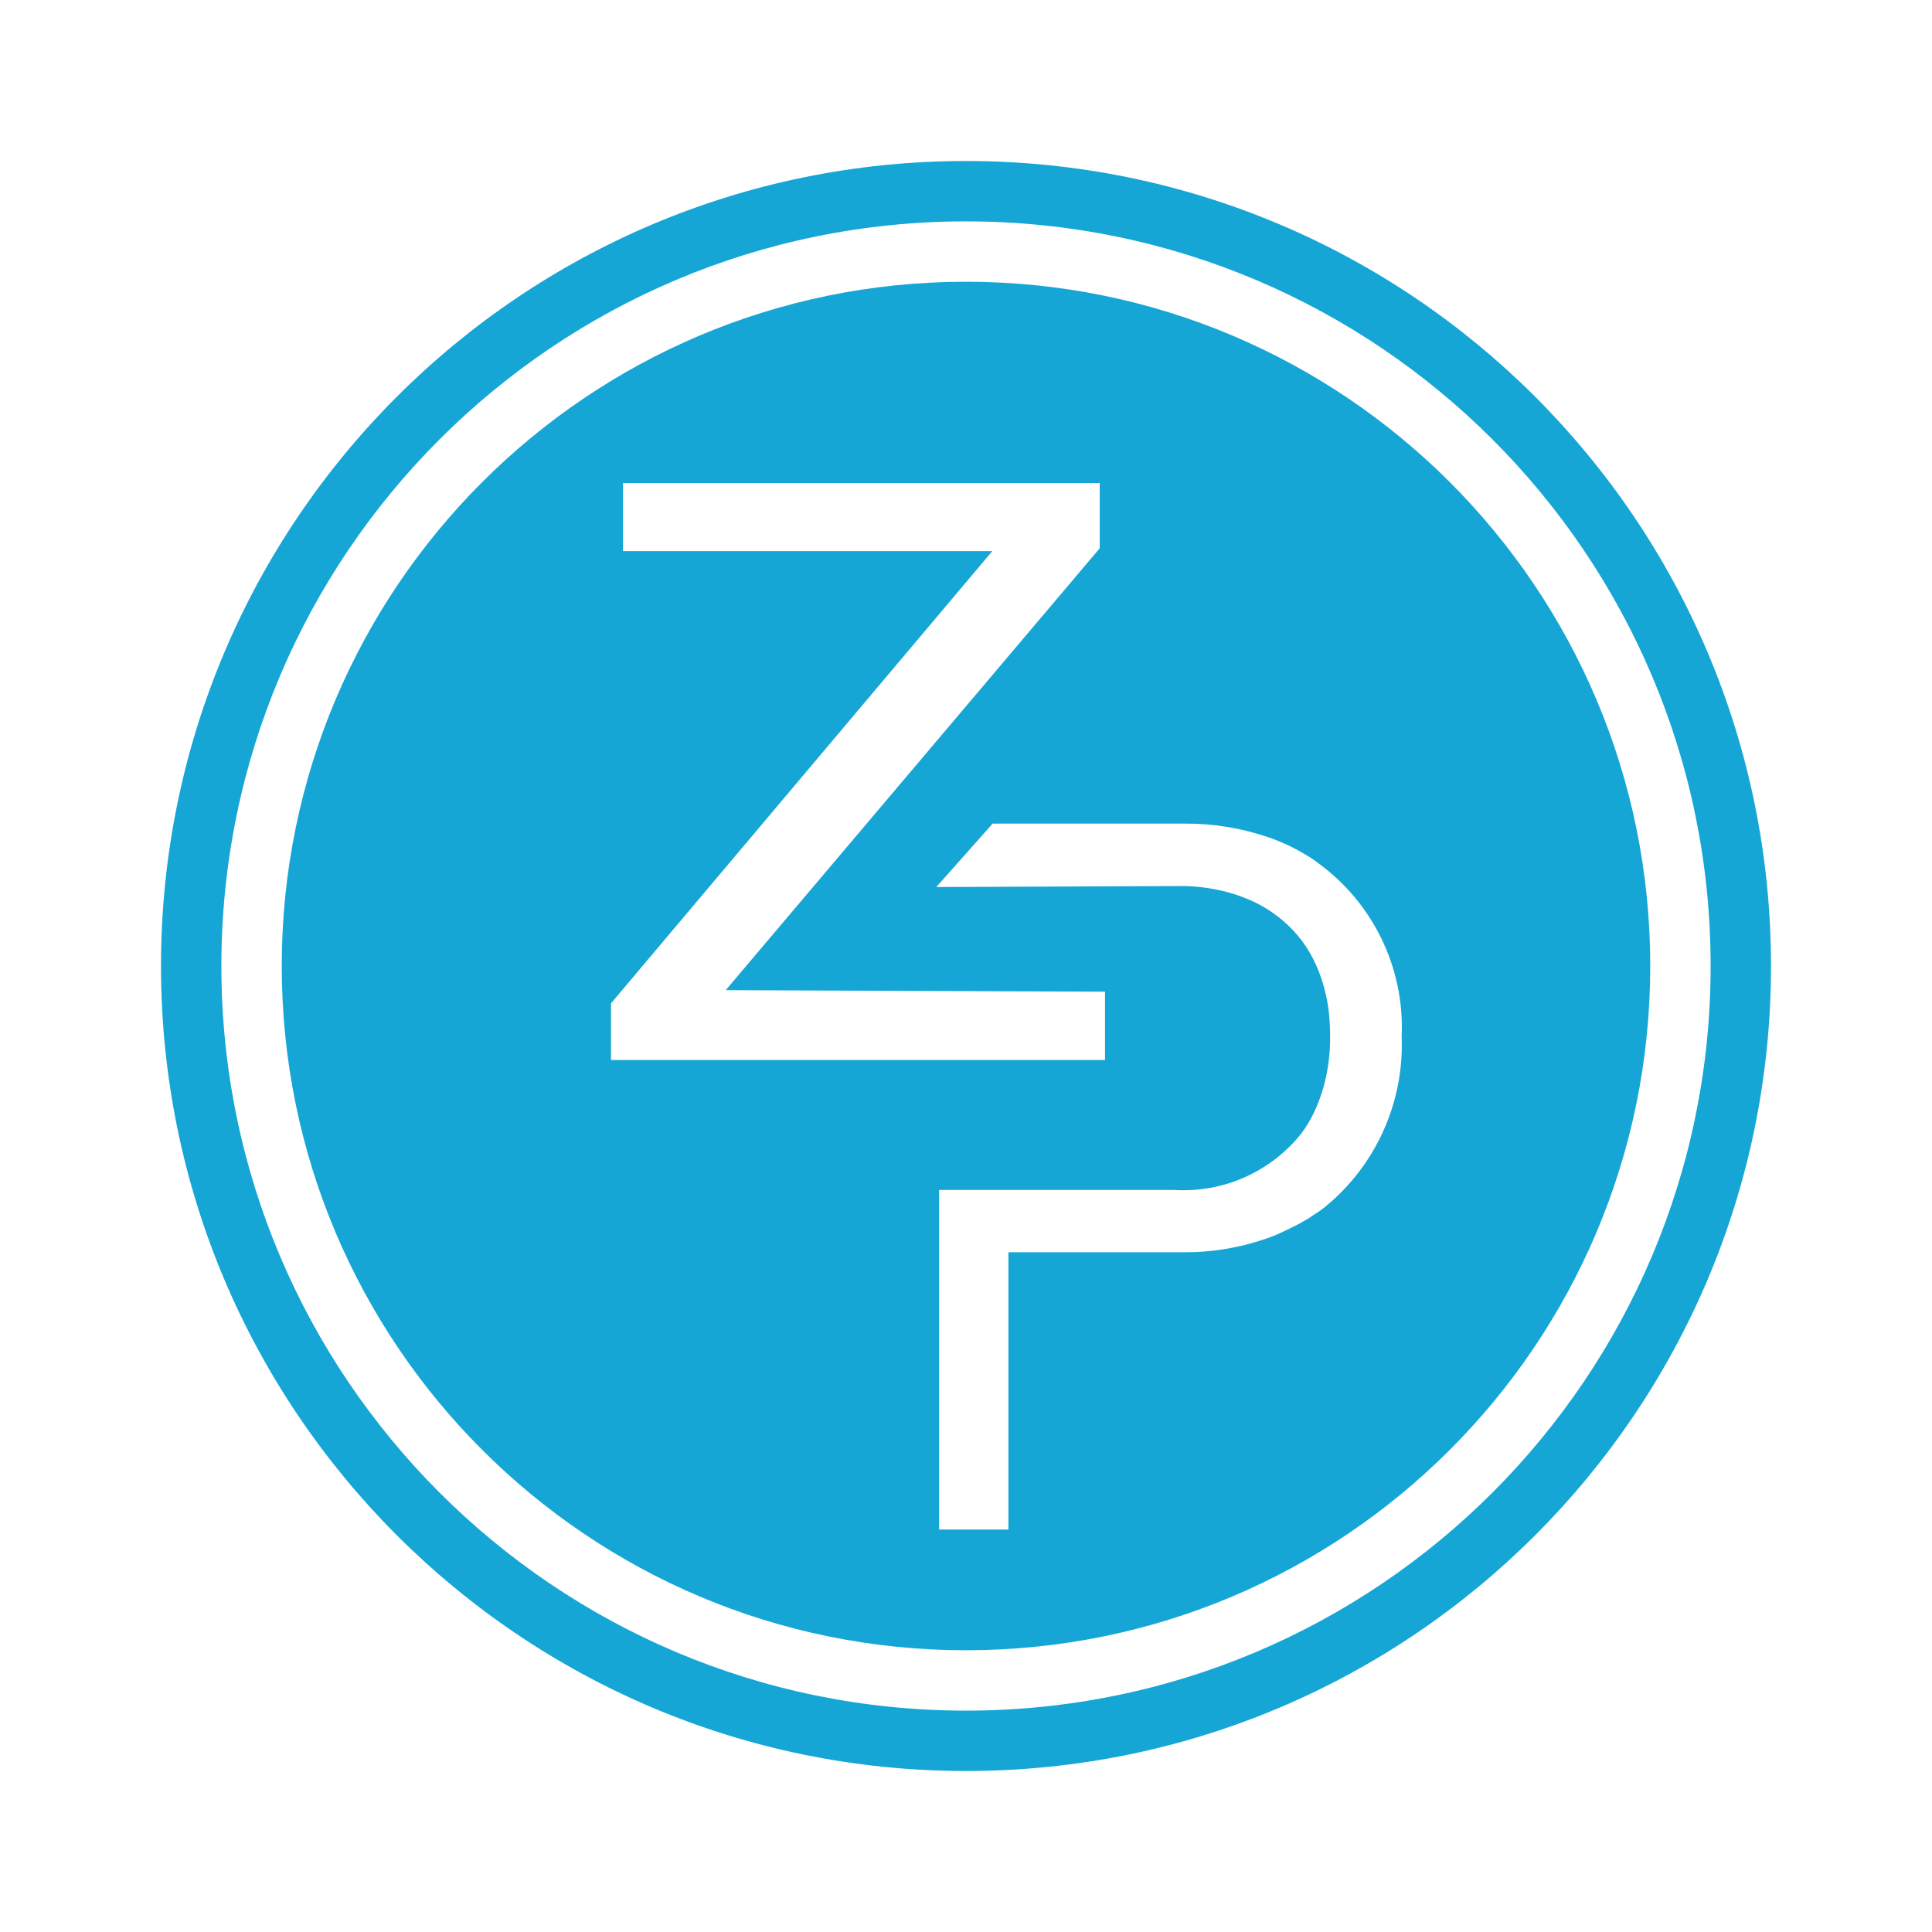
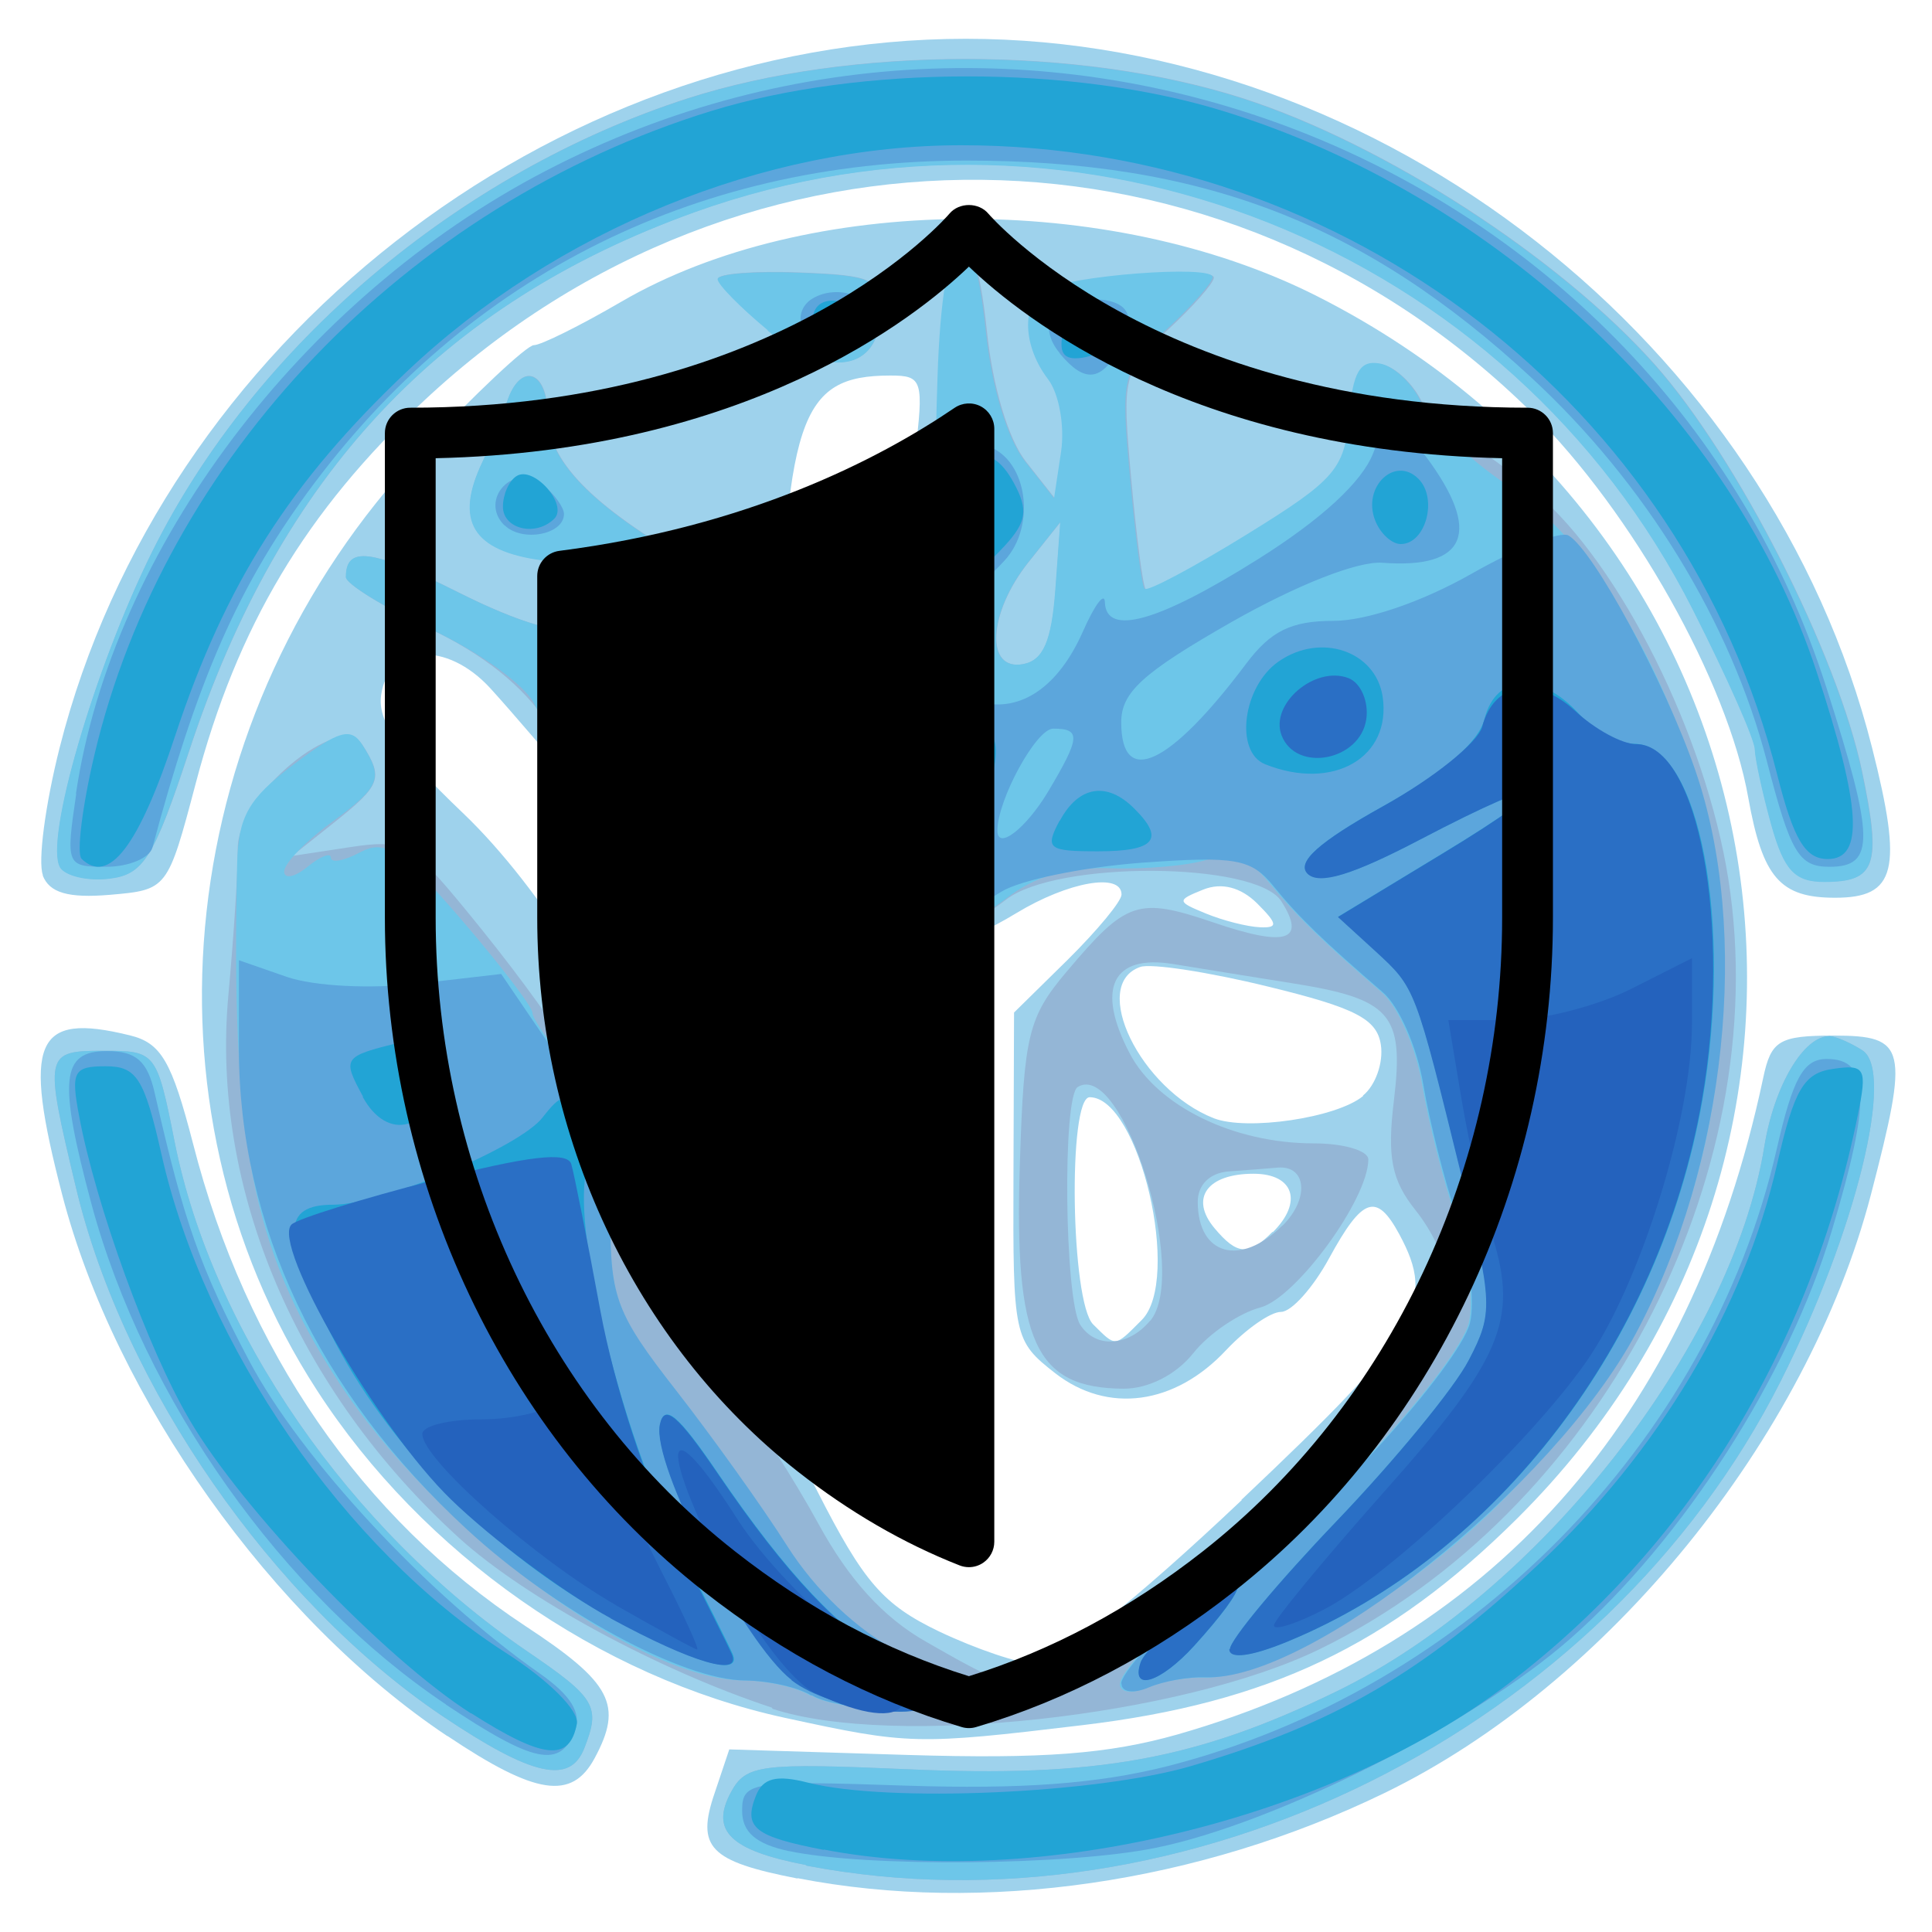
- <svg xmlns="http://www.w3.org/2000/svg" id="ic_ztup" width="24" height="24" viewBox="0 0 24 24">
-   <defs>
-     <style type="text/css">
-             .cls-1{fill:#16a6d6}.cls-2{fill:none}
-         </style>
-   </defs>
-   <g id="Group_8933" data-name="Group 8933">
-     <g id="Group_8932" data-name="Group 8932">
-       <path id="Path_18926" d="M12 2a10 10 0 1 0 10 10A10 10 0 0 0 12 2zm0 19.25A9.25 9.25 0 1 1 21.25 12 9.25 9.25 0 0 1 12 21.25z" class="cls-1" data-name="Path 18926" />
-       <path id="Path_18927" d="M12 3.5a8.5 8.5 0 1 0 8.5 8.5A8.5 8.5 0 0 0 12 3.5zm-4.41 8.964l4.737-5.618H7.739V6h5.922v.811L9.015 12.3l4.712.019v.849H7.59zm8.876 2.524a1.15 1.15 0 0 1-.142.1c-.013.01-.029.019-.041.029s-.045.028-.067.041a1.941 1.941 0 0 1-.19.1.824.824 0 0 1-.085.041.858.858 0 0 1-.092.042c-.041.019-.082.031-.124.047a3.062 3.062 0 0 1-1.026.168h-2.172V19h-.861v-4.218h2.923a1.868 1.868 0 0 0 1.58-.706 1.515 1.515 0 0 0 .142-.232 1.921 1.921 0 0 0 .133-.351 2.246 2.246 0 0 0 .079-.621 2.743 2.743 0 0 0-.018-.32 2.027 2.027 0 0 0-.118-.472.762.762 0 0 0-.035-.085 1.535 1.535 0 0 0-.418-.561 1.526 1.526 0 0 0-.212-.152.831.831 0 0 0-.076-.044 1.432 1.432 0 0 0-.164-.076l-.082-.032a1.909 1.909 0 0 0-.275-.076l-.1-.019a2.288 2.288 0 0 0-.307-.028h-.107l-2.98.012.7-.788h2.382a3.149 3.149 0 0 1 1.026.164c.041.013.082.029.123.045.06.025.121.05.178.079.076.038.148.079.221.123.035.023.07.045.1.07a2.523 2.523 0 0 1 1.051 2.166 2.6 2.6 0 0 1-.946 2.11z" class="cls-1" data-name="Path 18927" />
+ <svg xmlns="http://www.w3.org/2000/svg" width="25" height="25" version="1.1" viewBox="0 0 6.615 6.615">
+   <g transform="translate(165.92 -4.7452)">
+     <g stroke-width=".053">
+       <path d="m-163.19 11.177c-0.301-0.059-0.347-0.106-0.283-0.293l0.05-0.149 0.611 0.019c0.463 0.014 0.686-0.003 0.923-0.07 1.07-0.306 1.758-1.077 2.006-2.248 0.027-0.128 0.054-0.145 0.242-0.145 0.249 0 0.258 0.04 0.127 0.544-0.218 0.836-0.903 1.679-1.665 2.049-0.636 0.309-1.373 0.416-2.01 0.292zm-1.199-0.488c-0.598-0.399-1.137-1.157-1.318-1.853-0.137-0.527-0.095-0.626 0.231-0.546 0.108 0.026 0.144 0.089 0.217 0.371 0.181 0.707 0.578 1.282 1.137 1.651 0.297 0.195 0.336 0.271 0.238 0.453-0.078 0.145-0.201 0.127-0.504-0.076zm1.157-0.062c-0.636-0.138-1.24-0.561-1.603-1.122-0.636-0.983-0.489-2.317 0.353-3.211 0.19-0.202 0.366-0.367 0.39-0.367s0.159-0.067 0.298-0.148c0.635-0.371 1.671-0.38 2.383-0.02 1.636 0.827 1.975 2.907 0.683 4.188-0.437 0.433-0.849 0.629-1.486 0.705-0.567 0.068-0.595 0.067-1.018-0.025zm1.562-0.746c0.611-0.578 0.668-0.674 0.541-0.91-0.078-0.144-0.126-0.127-0.24 0.082-0.055 0.101-0.129 0.184-0.165 0.184-0.036 0-0.12 0.059-0.187 0.13-0.176 0.189-0.406 0.22-0.586 0.08-0.142-0.111-0.145-0.125-0.143-0.674l2e-3 -0.561 0.184-0.181c0.101-0.1 0.184-0.2 0.184-0.223 0-0.076-0.182-0.044-0.359 0.063-0.382 0.231-0.464 0.091-0.417-0.707 0.019-0.319 0.049-0.705 0.068-0.857 0.032-0.26 0.027-0.276-0.083-0.276-0.314 0-0.362 0.146-0.384 1.163-0.018 0.855-0.125 0.926-0.578 0.384-0.158-0.19-0.342-0.404-0.408-0.476-0.15-0.164-0.349-0.151-0.374 0.023-0.013 0.09 0.059 0.193 0.279 0.403 0.274 0.261 0.558 0.727 0.56 0.921 4.3e-4 0.043 0.033 0.14 0.072 0.214 0.039 0.074 0.088 0.204 0.109 0.289 0.021 0.085 0.094 0.239 0.162 0.342 0.068 0.103 0.209 0.354 0.312 0.558 0.158 0.31 0.224 0.387 0.416 0.479 0.126 0.06 0.276 0.111 0.334 0.112 0.064 0.001 0.341-0.219 0.703-0.562zm-0.341-0.616c0.138-0.137-8e-3 -0.763-0.178-0.763-0.075 0-0.065 0.702 0.012 0.778 0.079 0.078 0.072 0.079 0.166-0.015zm0.449-0.301c0.104-0.103 0.072-0.2-0.066-0.2-0.159 0-0.219 0.084-0.134 0.186 0.078 0.093 0.117 0.096 0.199 0.013zm0.309-0.468c0.043-0.035 0.07-0.113 0.061-0.173-0.013-0.089-0.087-0.127-0.387-0.2-0.204-0.05-0.401-0.08-0.437-0.067-0.174 0.061 9e-5 0.419 0.252 0.518 0.113 0.044 0.42-0.001 0.511-0.076zm-0.363-0.658c-0.056-0.055-0.121-0.072-0.184-0.047-0.092 0.037-0.091 0.041 9e-3 0.082 0.058 0.024 0.141 0.045 0.184 0.047 0.064 3e-3 0.062-0.011-9e-3 -0.082zm-4.157-0.096c-0.018-0.046 8e-3 -0.242 0.057-0.436 0.351-1.387 1.682-2.428 3.103-2.428 1.421 0 2.752 1.041 3.103 2.428 0.106 0.418 0.082 0.513-0.127 0.513-0.188 0-0.248-0.069-0.297-0.342-0.07-0.397-0.397-0.978-0.74-1.318-1.059-1.048-2.699-1.066-3.793-0.043-0.406 0.38-0.641 0.773-0.783 1.312-0.096 0.363-0.097 0.364-0.294 0.381-0.143 0.012-0.207-7e-3 -0.23-0.067z" fill="#9ed2ec" />
+       <path d="m-163.16 11.131c-0.26-0.05-0.329-0.117-0.257-0.25 0.051-0.094 0.101-0.1 0.605-0.078 0.648 0.029 0.988-0.033 1.467-0.266 0.693-0.337 1.355-1.18 1.466-1.867 0.034-0.208 0.135-0.379 0.224-0.377 0.02 4.51e-4 0.07 0.022 0.111 0.048 0.114 0.071-0.022 0.623-0.279 1.133-0.603 1.196-2.035 1.908-3.336 1.659zm-1.245-0.51c-0.582-0.392-1.093-1.129-1.255-1.81-0.11-0.461-0.108-0.468 0.097-0.468 0.176 0 0.18 0.005 0.241 0.312 0.129 0.649 0.599 1.329 1.204 1.742 0.238 0.162 0.255 0.19 0.199 0.333-0.049 0.127-0.179 0.097-0.486-0.109zm1.128-0.029c-0.389-0.128-0.844-0.375-1.07-0.58-0.558-0.507-0.852-1.199-0.791-1.86 0.018-0.198 0.033-0.423 0.032-0.501-1e-3 -0.184 0.351-0.475 0.428-0.354 0.071 0.112 0.063 0.136-0.096 0.263l-0.146 0.116 0.197-0.03c0.184-0.028 0.21-0.014 0.399 0.216 0.294 0.358 0.479 0.646 0.52 0.811 0.02 0.08 0.056 0.158 0.081 0.173 0.025 0.015 0.072 0.128 0.104 0.249 0.032 0.122 0.124 0.304 0.204 0.405s0.214 0.31 0.298 0.464c0.104 0.19 0.221 0.319 0.367 0.402 0.413 0.235 0.396 0.24 0.991-0.313 0.555-0.516 0.788-0.796 0.788-0.949 0-0.048-0.046-0.145-0.103-0.216-0.082-0.103-0.097-0.182-0.073-0.378 0.035-0.294-0.011-0.345-0.353-0.399-0.131-0.021-0.313-0.05-0.403-0.065-0.208-0.034-0.266 0.083-0.149 0.306 0.094 0.18 0.355 0.308 0.63 0.308 0.103 0 0.187 0.025 0.187 0.055 0 0.136-0.248 0.475-0.37 0.507-0.072 0.019-0.176 0.089-0.229 0.156-0.059 0.074-0.153 0.122-0.239 0.122-0.303-0.002-0.375-0.159-0.355-0.773 0.014-0.439 0.029-0.5 0.161-0.656 0.204-0.242 0.243-0.255 0.5-0.168 0.251 0.086 0.321 0.064 0.234-0.072-0.086-0.136-0.77-0.14-0.943-0.005-0.131 0.102-0.239 0.128-0.247 0.06-2e-3 -0.022-1e-3 -0.193 2e-3 -0.381 0.011-0.591 0.011-0.705 6e-3 -0.867-3e-3 -0.087 9.5e-4 -0.357 9e-3 -0.6 0.017-0.536 0.115-0.631 0.165-0.16 0.02 0.193 0.074 0.372 0.134 0.448l0.1 0.127 0.024-0.159c0.013-0.088-7e-3 -0.2-0.045-0.249-0.086-0.113-0.091-0.256-0.011-0.305 0.08-0.049 0.575-0.087 0.575-0.044 0 0.018-0.071 0.099-0.158 0.179-0.153 0.142-0.157 0.156-0.125 0.507 0.018 0.199 0.04 0.37 0.05 0.381 9e-3 0.011 0.167-0.073 0.35-0.186 0.303-0.187 0.335-0.224 0.35-0.404 0.013-0.152 0.037-0.194 0.106-0.181 0.049 0.009 0.113 0.07 0.142 0.135 0.029 0.065 0.078 0.118 0.11 0.118 0.032 0 0.156 0.084 0.277 0.187 0.291 0.247 0.583 0.834 0.66 1.325 0.16 1.022-0.45 2.171-1.398 2.634-0.475 0.232-1.465 0.34-1.875 0.205zm1.295-1.324c0.135-0.161-0.093-0.896-0.248-0.801-0.053 0.032-0.045 0.727 8e-3 0.813 0.052 0.083 0.165 0.077 0.24-0.013zm0.453-0.326c0.093-0.092 0.083-0.207-0.016-0.199-0.034 0.003-0.11 0.009-0.168 0.013-0.065 0.005-0.106 0.046-0.106 0.104 0 0.183 0.146 0.224 0.29 0.081zm-0.777-2.174 0.017-0.235-0.11 0.138c-0.138 0.174-0.148 0.373-0.017 0.348 0.069-0.013 0.097-0.079 0.11-0.252zm-1.284 0.988c-0.046-0.066-0.085-0.144-0.085-0.174 0-0.03-0.054-0.078-0.119-0.107-0.066-0.029-0.177-0.141-0.248-0.249-0.085-0.131-0.224-0.242-0.411-0.33-0.155-0.073-0.282-0.151-0.282-0.175 0-0.108 0.089-0.096 0.384 0.052 0.213 0.107 0.36 0.149 0.445 0.128 0.282-0.07 0.553 0.28 0.534 0.689-0.013 0.279-0.095 0.341-0.219 0.166zm-2.123-0.041c-0.056-0.089 0.117-0.682 0.314-1.08 0.351-0.708 1.05-1.3 1.833-1.553 0.559-0.18 1.344-0.18 1.903 0 0.481 0.155 1.081 0.543 1.409 0.911 0.283 0.318 0.626 0.992 0.71 1.394 0.067 0.321 0.048 0.377-0.129 0.377-0.101 0-0.138-0.039-0.182-0.197-0.03-0.108-0.055-0.224-0.056-0.257-1e-4 -0.033-0.095-0.247-0.211-0.476-0.63-1.248-2.104-1.835-3.419-1.363-0.87 0.313-1.419 0.898-1.731 1.845-0.121 0.367-0.156 0.423-0.273 0.437-0.074 0.009-0.15-0.009-0.169-0.039zm2.074-0.884c-0.112-0.076-0.302-0.152-0.423-0.168-0.24-0.032-0.302-0.135-0.205-0.338 0.029-0.061 0.067-0.153 0.083-0.203 0.045-0.139 0.139-0.11 0.139 0.042 0 0.157 0.149 0.311 0.493 0.509 0.137 0.079 0.249 0.179 0.249 0.223 0 0.114-0.102 0.095-0.336-0.065zm0.349-0.956c-0.094-0.078-0.172-0.157-0.172-0.175 0-0.018 0.125-0.028 0.278-0.022 0.255 0.01 0.278 0.021 0.278 0.136 0 0.201-0.181 0.23-0.385 0.062z" fill="#94b6d6" />
+       <path d="m-163.16 11.131c-0.26-0.05-0.329-0.117-0.257-0.25 0.051-0.094 0.101-0.1 0.605-0.078 0.648 0.029 0.988-0.033 1.467-0.266 0.693-0.337 1.355-1.18 1.466-1.867 0.034-0.208 0.135-0.379 0.224-0.377 0.02 4.51e-4 0.07 0.022 0.111 0.048 0.114 0.071-0.022 0.623-0.279 1.133-0.603 1.196-2.035 1.908-3.336 1.659zm-1.245-0.51c-0.582-0.392-1.093-1.129-1.255-1.81-0.11-0.461-0.108-0.468 0.097-0.468 0.176 0 0.18 0.005 0.241 0.312 0.129 0.649 0.599 1.329 1.204 1.742 0.238 0.162 0.255 0.19 0.199 0.333-0.049 0.127-0.179 0.097-0.486-0.109zm1.26-0.07c-0.044-0.028-0.146-0.051-0.227-0.052-0.365-2e-3 -1.059-0.515-1.394-1.03-0.292-0.449-0.364-0.824-0.342-1.768 4e-3 -0.16 0.039-0.222 0.193-0.338 0.156-0.118 0.197-0.129 0.236-0.067 0.073 0.115 0.062 0.142-0.109 0.267-0.087 0.064-0.159 0.139-0.159 0.166 0 0.027 0.036 0.02 0.08-0.016s0.08-0.05 0.08-0.031 0.045 0.011 0.101-0.019c0.085-0.045 0.138-0.01 0.345 0.23 0.134 0.156 0.244 0.3 0.244 0.32 0 0.02 0.06 0.107 0.133 0.193 0.11 0.13 0.133 0.211 0.133 0.484 0 0.306 0.015 0.348 0.225 0.617 0.124 0.159 0.295 0.398 0.38 0.532 0.097 0.153 0.24 0.289 0.384 0.364 0.126 0.066 0.23 0.139 0.23 0.16 0 0.058-0.437 0.047-0.53-0.013zm1.06-0.041c0-0.07 0.489-0.537 0.562-0.537 0.094-4.5e-5 0.596-0.554 0.632-0.698 0.018-0.072-2e-3 -0.234-0.044-0.36-0.043-0.126-0.095-0.332-0.116-0.458-0.021-0.126-0.083-0.268-0.139-0.315-0.206-0.177-0.288-0.258-0.383-0.373-0.071-0.087-0.127-0.108-0.212-0.081-0.064 0.021-0.213 0.034-0.332 0.03-0.148-0.005-0.261 0.027-0.357 0.103-0.078 0.061-0.164 0.096-0.192 0.079-0.048-0.029-0.068-0.285-0.05-0.633 8e-3 -0.157 7e-3 -0.329-3e-3 -0.631-3e-3 -0.087 9.6e-4 -0.357 9e-3 -0.6 0.017-0.536 0.115-0.631 0.165-0.16 0.02 0.193 0.074 0.372 0.134 0.448l0.1 0.127 0.024-0.159c0.013-0.088-7e-3 -0.2-0.045-0.249-0.086-0.113-0.091-0.256-0.011-0.305 0.08-0.049 0.575-0.087 0.575-0.044 0 0.018-0.071 0.099-0.158 0.179-0.153 0.142-0.157 0.156-0.125 0.507 0.018 0.199 0.04 0.37 0.05 0.381 9e-3 0.011 0.167-0.073 0.35-0.186 0.303-0.187 0.335-0.224 0.35-0.404 0.013-0.152 0.037-0.194 0.106-0.181 0.049 0.009 0.113 0.07 0.142 0.135 0.029 0.065 0.16 0.191 0.292 0.28 0.417 0.282 0.742 1.003 0.742 1.647 0 0.741-0.245 1.325-0.774 1.848-0.319 0.315-0.801 0.597-1.006 0.589-0.056-0.002-0.143 0.013-0.194 0.035-0.052 0.022-0.093 0.016-0.093-0.013zm-0.222-3.742 0.017-0.235-0.11 0.138c-0.138 0.174-0.148 0.373-0.017 0.348 0.069-0.013 0.097-0.079 0.11-0.252zm-1.251 1.04c-0.083-0.083-0.086-0.272-3e-3 -0.222 0.038 0.023 0.047 0.014 0.023-0.023-0.021-0.033-0.092-0.061-0.158-0.061-0.123 0-0.292-0.149-0.397-0.351-0.033-0.063-0.191-0.176-0.351-0.251-0.16-0.075-0.292-0.156-0.292-0.179 0-0.108 0.089-0.096 0.384 0.052 0.213 0.107 0.36 0.149 0.445 0.128 0.282-0.07 0.553 0.28 0.534 0.689-0.012 0.254-0.075 0.328-0.186 0.218zm-2.156-0.092c-0.056-0.089 0.117-0.682 0.314-1.08 0.351-0.708 1.05-1.3 1.833-1.553 0.559-0.18 1.344-0.18 1.903 0 0.481 0.155 1.081 0.543 1.409 0.911 0.283 0.318 0.626 0.992 0.71 1.394 0.067 0.321 0.048 0.377-0.129 0.377-0.101 0-0.138-0.039-0.182-0.197-0.03-0.108-0.055-0.224-0.056-0.257-1e-4 -0.033-0.095-0.247-0.211-0.476-0.63-1.248-2.104-1.835-3.419-1.363-0.87 0.313-1.419 0.898-1.731 1.845-0.121 0.367-0.156 0.423-0.273 0.437-0.074 0.009-0.15-0.009-0.169-0.039zm2.074-0.884c-0.112-0.076-0.302-0.152-0.423-0.168-0.24-0.032-0.302-0.135-0.205-0.338 0.029-0.061 0.067-0.153 0.083-0.203 0.045-0.139 0.139-0.11 0.139 0.042 0 0.157 0.149 0.311 0.493 0.509 0.137 0.079 0.249 0.179 0.249 0.223 0 0.114-0.102 0.095-0.336-0.065zm0.349-0.956c-0.094-0.078-0.172-0.157-0.172-0.175 0-0.018 0.125-0.028 0.278-0.022 0.255 0.01 0.278 0.021 0.278 0.136 0 0.201-0.181 0.23-0.385 0.062z" fill="#6dc6e9" />
+       <path d="m-163.22 11.083c-0.112-0.024-0.159-0.065-0.159-0.138 0-0.099 0.03-0.104 0.559-0.086 0.397 0.013 0.656-0.006 0.895-0.066 1.024-0.26 1.857-1.103 2.088-2.112 0.056-0.245 0.092-0.31 0.172-0.31 0.148 0 0.152 0.137 0.017 0.588-0.148 0.496-0.511 1.061-0.899 1.4-0.33 0.289-1.006 0.63-1.416 0.713-0.299 0.061-0.992 0.067-1.256 0.011zm-1.173-0.502c-0.558-0.373-1.034-1.045-1.214-1.714-0.114-0.426-0.104-0.523 0.053-0.523 0.1 0 0.139 0.034 0.164 0.145 0.101 0.443 0.155 0.597 0.323 0.915 0.176 0.334 0.612 0.803 0.995 1.071 0.107 0.075 0.144 0.135 0.12 0.197-0.05 0.129-0.139 0.111-0.442-0.091zm1.252-0.03c-0.044-0.028-0.146-0.051-0.227-0.052-0.215-0.001-0.649-0.236-0.954-0.518-0.508-0.468-0.78-1.042-0.78-1.645v-0.303l0.164 0.057c0.093 0.032 0.287 0.042 0.449 0.023l0.285-0.033 0.187 0.275c0.159 0.234 0.187 0.32 0.187 0.569 0 0.265 0.022 0.322 0.225 0.582 0.124 0.159 0.295 0.398 0.38 0.532 0.097 0.153 0.24 0.289 0.384 0.364 0.126 0.066 0.23 0.139 0.23 0.16 0 0.058-0.437 0.047-0.53-0.013zm1.06-0.041c0-0.07 0.489-0.537 0.562-0.537 0.094-4.5e-5 0.596-0.554 0.632-0.698 0.018-0.072-2e-3 -0.234-0.044-0.36-0.043-0.126-0.095-0.332-0.116-0.458-0.021-0.126-0.083-0.268-0.139-0.315-0.203-0.175-0.288-0.257-0.373-0.362-0.077-0.095-0.13-0.104-0.451-0.081-0.2 0.015-0.416 0.059-0.481 0.099-0.183 0.114-0.201 0.093-0.196-0.229 6e-3 -0.435 0.01-0.449 0.12-0.42 0.142 0.037 0.271-0.052 0.355-0.242 0.04-0.091 0.074-0.136 0.075-0.1 4e-3 0.118 0.182 0.068 0.524-0.147 0.218-0.137 0.357-0.265 0.395-0.364l0.058-0.152 0.122 0.164c0.193 0.259 0.141 0.386-0.149 0.364-0.085-0.006-0.293 0.076-0.518 0.204-0.303 0.173-0.376 0.24-0.376 0.342 0 0.226 0.166 0.149 0.429-0.202 0.083-0.11 0.153-0.145 0.297-0.145 0.113 0 0.302-0.064 0.473-0.161 0.156-0.089 0.306-0.148 0.333-0.131 0.087 0.053 0.329 0.501 0.433 0.802 0.192 0.553 0.108 1.349-0.203 1.93-0.282 0.525-1.117 1.192-1.474 1.177-0.056-0.002-0.143 0.013-0.194 0.035-0.052 0.022-0.093 0.016-0.093-0.013zm-0.25-3.055c0.11-0.185 0.113-0.215 0.017-0.215-0.058 0-0.191 0.244-0.191 0.349 0 0.069 0.098-0.007 0.174-0.134zm-1.181 0.313c0-0.027 0.024-0.064 0.053-0.082 0.029-0.018 0.053 0.004 0.053 0.049 0 0.045-0.024 0.082-0.053 0.082s-0.053-0.022-0.053-0.049zm-2.148-0.305c0.124-0.837 0.772-1.697 1.607-2.132 1.699-0.885 3.809-0.035 4.386 1.767 0.166 0.519 0.168 0.615 0.011 0.615-0.105 0-0.133-0.047-0.214-0.36-0.124-0.478-0.416-0.954-0.807-1.315-0.573-0.53-1.128-0.743-1.934-0.743-0.943 0-1.743 0.411-2.284 1.175-0.221 0.313-0.355 0.624-0.503 1.177-0.01 0.036-0.081 0.066-0.158 0.066-0.137 0-0.139-0.005-0.103-0.25zm1.701-0.182c-0.117-0.165-0.103-0.244 0.05-0.282 0.183-0.046 0.284 0.004 0.348 0.17 0.041 0.106 0.037 0.152-0.014 0.184-0.125 0.079-0.3 0.046-0.383-0.072zm1.267-0.634c-0.044-0.173 0.058-0.411 0.16-0.372 0.13 0.05 0.16 0.271 0.052 0.389-0.123 0.134-0.175 0.13-0.212-0.017zm-1.501-0.103c-0.089-0.089 0.034-0.219 0.132-0.139 0.04 0.033 0.072 0.078 0.072 0.1 0 0.071-0.144 0.098-0.204 0.038zm1.902-0.589c-0.078-0.093-0.029-0.186 0.098-0.186 0.135 0 0.169 0.052 0.108 0.165-0.064 0.118-0.121 0.124-0.206 0.022zm-0.878-0.084c-0.021-0.034-8e-3 -0.08 0.03-0.103 0.088-0.054 0.221-0.004 0.195 0.073-0.028 0.083-0.179 0.103-0.225 0.03z" fill="#5ca6dc" />
+       <path d="m-163.1 11.079c-0.237-0.046-0.275-0.076-0.232-0.185 0.024-0.061 0.07-0.073 0.179-0.045 0.272 0.069 0.987 0.038 1.311-0.057 0.491-0.144 0.793-0.319 1.188-0.689 0.412-0.385 0.706-0.878 0.819-1.373 0.058-0.254 0.091-0.311 0.191-0.325 0.11-0.016 0.118-0.003 0.085 0.158-0.162 0.8-0.583 1.483-1.203 1.952-0.61 0.461-1.612 0.703-2.337 0.563zm-1.207-0.467c-0.297-0.189-0.784-0.697-0.965-1.007-0.142-0.242-0.32-0.734-0.377-1.038-0.029-0.153-0.019-0.171 0.091-0.171 0.106 0 0.132 0.041 0.191 0.302 0.147 0.654 0.629 1.353 1.174 1.703 0.152 0.097 0.257 0.202 0.248 0.247-0.025 0.13-0.114 0.121-0.362-0.037zm1.098-0.116c-0.164-0.128-0.478-0.736-0.451-0.873 0.015-0.074 0.062-0.034 0.198 0.166 0.236 0.347 0.423 0.544 0.601 0.637 0.08 0.042 0.146 0.099 0.146 0.127 0 0.093-0.354 0.053-0.494-0.056zm1.195-0.059c0.011-0.034 0.101-0.122 0.2-0.197 0.184-0.139 0.175-0.072-0.017 0.14-0.115 0.126-0.217 0.158-0.183 0.057zm-1.814-0.152c-0.403-0.22-0.771-0.593-0.962-0.978-0.167-0.336-0.165-0.437 0.011-0.437 0.167 0 0.638-0.196 0.717-0.299 0.063-0.081 0.081-0.084 0.124-0.019 0.028 0.042 0.038 0.137 0.024 0.21-0.043 0.215 0.124 0.893 0.312 1.264 0.095 0.188 0.181 0.359 0.19 0.381 0.037 0.082-0.134 0.032-0.415-0.121zm2.12 0.106c0-0.031 0.164-0.228 0.365-0.438 0.201-0.21 0.405-0.458 0.453-0.552 0.084-0.161 0.082-0.194-0.024-0.627-0.161-0.654-0.158-0.646-0.297-0.774l-0.127-0.116 0.358-0.217c0.429-0.26 0.383-0.289-0.077-0.048-0.231 0.121-0.345 0.156-0.385 0.117-0.039-0.039 0.038-0.108 0.259-0.231 0.206-0.115 0.326-0.218 0.346-0.299 0.039-0.153 0.19-0.162 0.321-0.019 0.053 0.058 0.139 0.105 0.192 0.105 0.222 0 0.339 0.614 0.233 1.22-0.145 0.83-0.702 1.557-1.419 1.853-0.124 0.051-0.199 0.061-0.199 0.026zm-2.969-1.891c-0.072-0.133-0.069-0.137 0.124-0.185 0.141-0.035 0.149-0.028 0.132 0.114-0.021 0.186-0.172 0.228-0.257 0.072zm-0.964-0.815c-0.017-0.017 2e-3 -0.176 0.044-0.354 0.24-1.019 1.068-1.884 2.113-2.206 0.511-0.157 1.237-0.158 1.749-5.22e-4 0.942 0.289 1.749 1.051 2.035 1.921 0.153 0.464 0.163 0.641 0.038 0.641-0.077 0-0.117-0.067-0.173-0.289-0.32-1.264-1.474-2.155-2.793-2.155-0.675 0-1.388 0.291-1.899 0.775-0.4 0.378-0.621 0.726-0.793 1.246-0.125 0.38-0.228 0.514-0.322 0.421zm3.35-0.13c0.064-0.119 0.161-0.135 0.254-0.042 0.107 0.106 0.072 0.147-0.124 0.147-0.171 0-0.182-0.009-0.131-0.105zm-0.371-0.18c0-0.088 0.029-0.136 0.083-0.136 0.055 0 0.077 0.038 0.066 0.114-0.025 0.168-0.149 0.186-0.149 0.022zm-1.232-0.035c-0.124-0.072-0.121-0.295 6e-3 -0.335 0.232-0.073 0.428 0.187 0.242 0.322-0.113 0.082-0.127 0.083-0.248 0.013zm2.306 0.022c-0.106-0.042-0.077-0.267 0.046-0.352 0.144-0.1 0.332-0.036 0.356 0.12 0.031 0.209-0.169 0.325-0.402 0.232zm-1.063-0.841c0.019-0.225 0.116-0.282 0.203-0.121 0.049 0.091 0.043 0.132-0.031 0.213-0.138 0.151-0.19 0.123-0.171-0.092zm1.439 0.005c-0.044-0.114 0.068-0.221 0.148-0.142 0.068 0.067 0.026 0.224-0.06 0.224-0.031 0-0.071-0.037-0.088-0.082zm-2.986-0.046c0-0.042 0.021-0.089 0.047-0.105 0.058-0.036 0.177 0.098 0.129 0.146-0.063 0.063-0.176 0.036-0.176-0.041zm1.917-0.59c0.022-0.115 0.176-0.131 0.176-0.019 0 0.043-0.044 0.086-0.098 0.097-0.071 0.014-0.092-0.008-0.079-0.078zm-0.857-0.044c0-0.054 0.035-0.08 0.093-0.069 0.112 0.021 0.105 0.115-0.011 0.138-0.048 0.01-0.082-0.019-0.082-0.07z" fill="#22a4d5" />
+       <path d="m-163.21 10.497c-0.164-0.128-0.478-0.736-0.451-0.873 0.015-0.074 0.062-0.034 0.198 0.166 0.236 0.347 0.423 0.544 0.601 0.637 0.08 0.042 0.146 0.099 0.146 0.127 0 0.093-0.354 0.053-0.494-0.056zm1.195-0.059c0.011-0.034 0.101-0.122 0.2-0.197 0.184-0.139 0.175-0.072-0.017 0.14-0.115 0.126-0.217 0.158-0.183 0.057zm-1.814-0.152c-0.16-0.087-0.406-0.27-0.546-0.406-0.252-0.244-0.616-0.873-0.547-0.942 0.02-0.02 0.24-0.088 0.488-0.152 0.322-0.083 0.457-0.099 0.47-0.055 0.01 0.034 0.055 0.26 0.1 0.504 0.048 0.257 0.156 0.588 0.257 0.788 0.096 0.19 0.183 0.363 0.192 0.384 0.037 0.082-0.134 0.032-0.415-0.121zm2.12 0.106c0-0.031 0.164-0.228 0.365-0.438 0.201-0.21 0.405-0.458 0.453-0.552 0.084-0.161 0.082-0.194-0.024-0.627-0.161-0.654-0.158-0.646-0.297-0.774l-0.127-0.116 0.358-0.217c0.429-0.26 0.383-0.289-0.077-0.048-0.231 0.121-0.345 0.156-0.385 0.117-0.039-0.039 0.037-0.108 0.258-0.231 0.173-0.096 0.326-0.219 0.34-0.273 0.04-0.153 0.186-0.177 0.32-0.052 0.066 0.061 0.159 0.112 0.207 0.112 0.214 0 0.329 0.625 0.225 1.22-0.145 0.83-0.702 1.557-1.419 1.853-0.124 0.051-0.199 0.061-0.199 0.026zm0.177-3.129c-0.041-0.107 0.114-0.24 0.229-0.196 0.042 0.016 0.07 0.08 0.061 0.141-0.021 0.142-0.24 0.184-0.29 0.055z" fill="#2a6fc5" />
+       <path d="m-163.13 10.542c-0.063-0.03-0.174-0.165-0.248-0.3-0.284-0.518-0.297-0.734-0.017-0.295 0.083 0.13 0.255 0.311 0.383 0.402 0.3 0.214 0.216 0.353-0.117 0.193zm-0.681-0.301c-0.276-0.158-0.663-0.499-0.663-0.586 0-0.028 0.091-0.05 0.201-0.05 0.111 0 0.23-0.028 0.264-0.062 0.048-0.047 0.083-0.014 0.149 0.145 0.048 0.114 0.144 0.319 0.214 0.456 0.07 0.137 0.121 0.249 0.113 0.249-8e-3 -2.73e-4 -0.133-0.069-0.279-0.152zm2.253 0.069c0-0.018 0.167-0.22 0.37-0.449 0.409-0.459 0.467-0.594 0.379-0.879-0.033-0.106-0.08-0.317-0.106-0.468l-0.046-0.276h0.207c0.114 0 0.301-0.048 0.417-0.106l0.21-0.106v0.225c0 0.323-0.177 0.891-0.36 1.154-0.196 0.282-0.677 0.737-0.902 0.852-0.093 0.048-0.169 0.072-0.169 0.054z" fill="#2462bd" />
+     </g>
+     <g transform="matrix(.086941 0 0 .086941 -165.21 5.4472)">
+       <path d="m51.991 7.982c-14.628 0-21.169-7.566-21.232-7.64-0.38-0.456-1.156-0.456-1.536 0-0.064 0.076-6.537 7.64-21.232 7.64-0.552 0-1 0.448-1 1v19.085c0 10.433 4.69 20.348 12.546 26.521 3.167 2.489 6.588 4.29 10.169 5.352 0.093 0.028 0.189 0.042 0.285 0.042s0.191-0.014 0.285-0.042c3.581-1.063 7.002-2.863 10.169-5.352 7.856-6.174 12.546-16.088 12.546-26.521v-19.085c0-0.552-0.447-1-1-1zm-1 20.085c0 9.824-4.404 19.151-11.782 24.949-2.883 2.266-5.983 3.92-9.218 4.921-3.235-1-6.335-2.655-9.218-4.921-7.378-5.797-11.782-15.125-11.782-24.949v-18.096c12.242-0.272 18.865-5.497 21-7.545 2.135 2.049 8.758 7.273 21 7.545z" />
+       <path d="m29.429 7.986c-3.015 2.049-8.163 4.689-15.564 5.633-0.5 0.064-0.874 0.489-0.874 0.992v13.457c0 8.607 3.833 16.758 10.254 21.804 2.022 1.589 4.169 2.835 6.381 3.703 0.118 0.046 0.242 0.069 0.365 0.069 0.198 0 0.395-0.059 0.563-0.174 0.273-0.187 0.437-0.496 0.437-0.826v-43.831c0-0.371-0.205-0.71-0.532-0.884-0.326-0.172-0.723-0.15-1.03 0.057z" />
    </g>
  </g>
-   <path id="Rectangle_4542" d="M0 0h24v24H0z" class="cls-2" data-name="Rectangle 4542" />
</svg>
